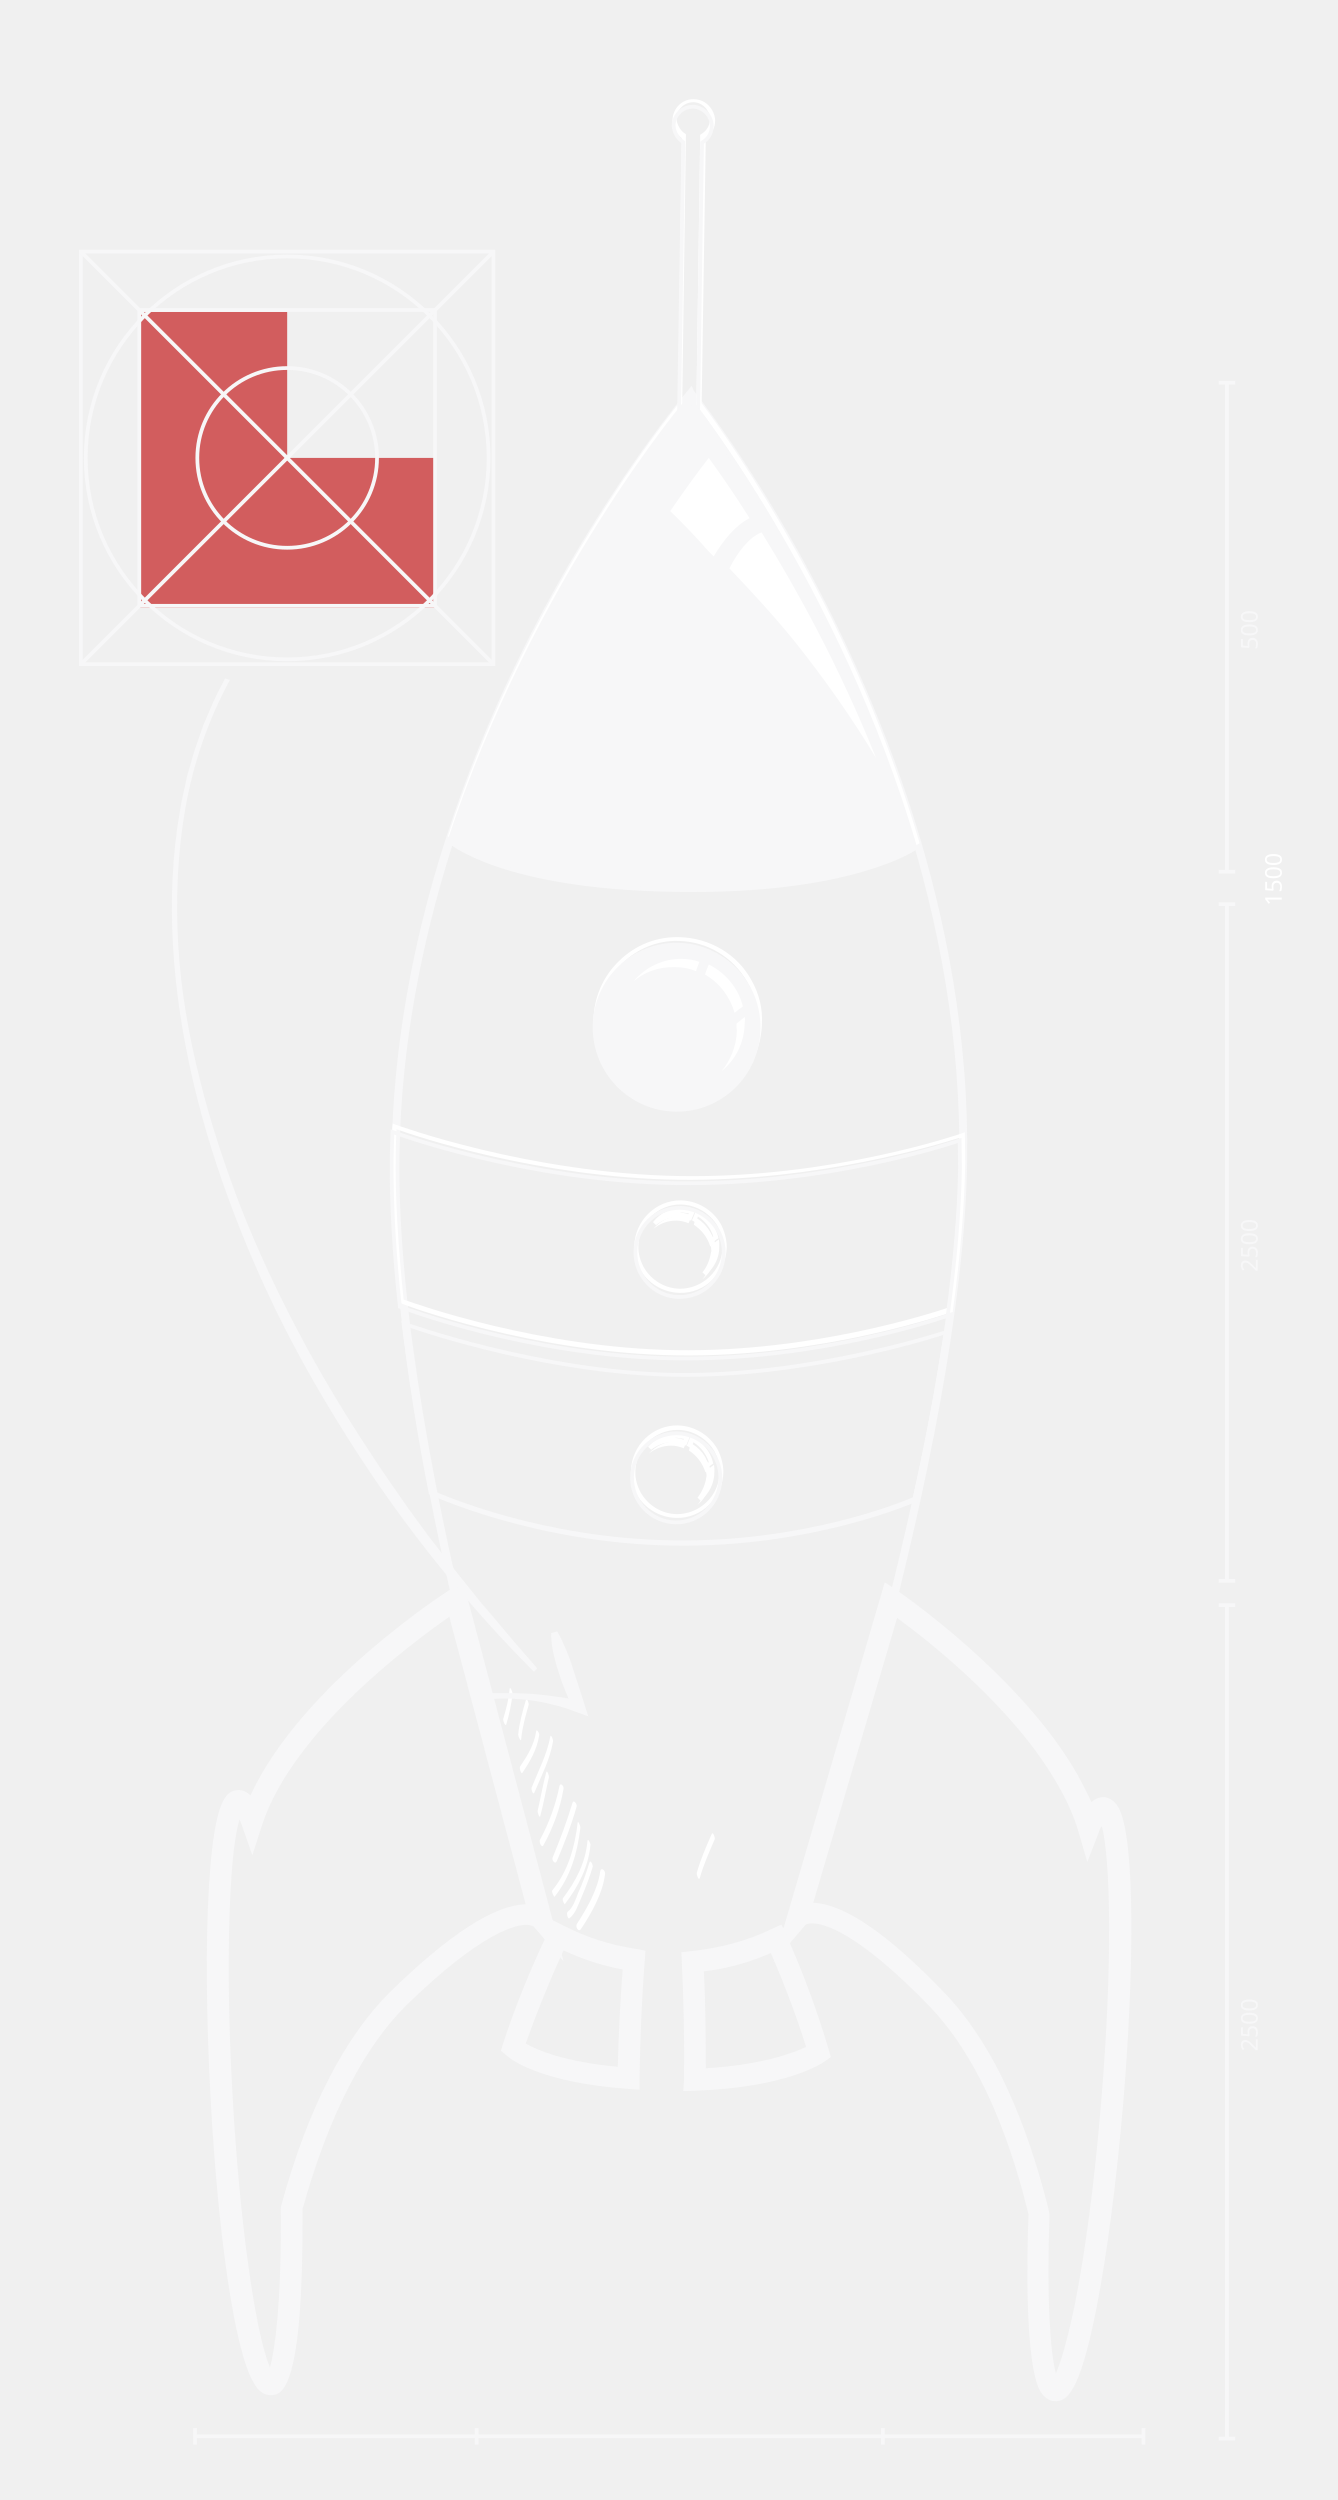
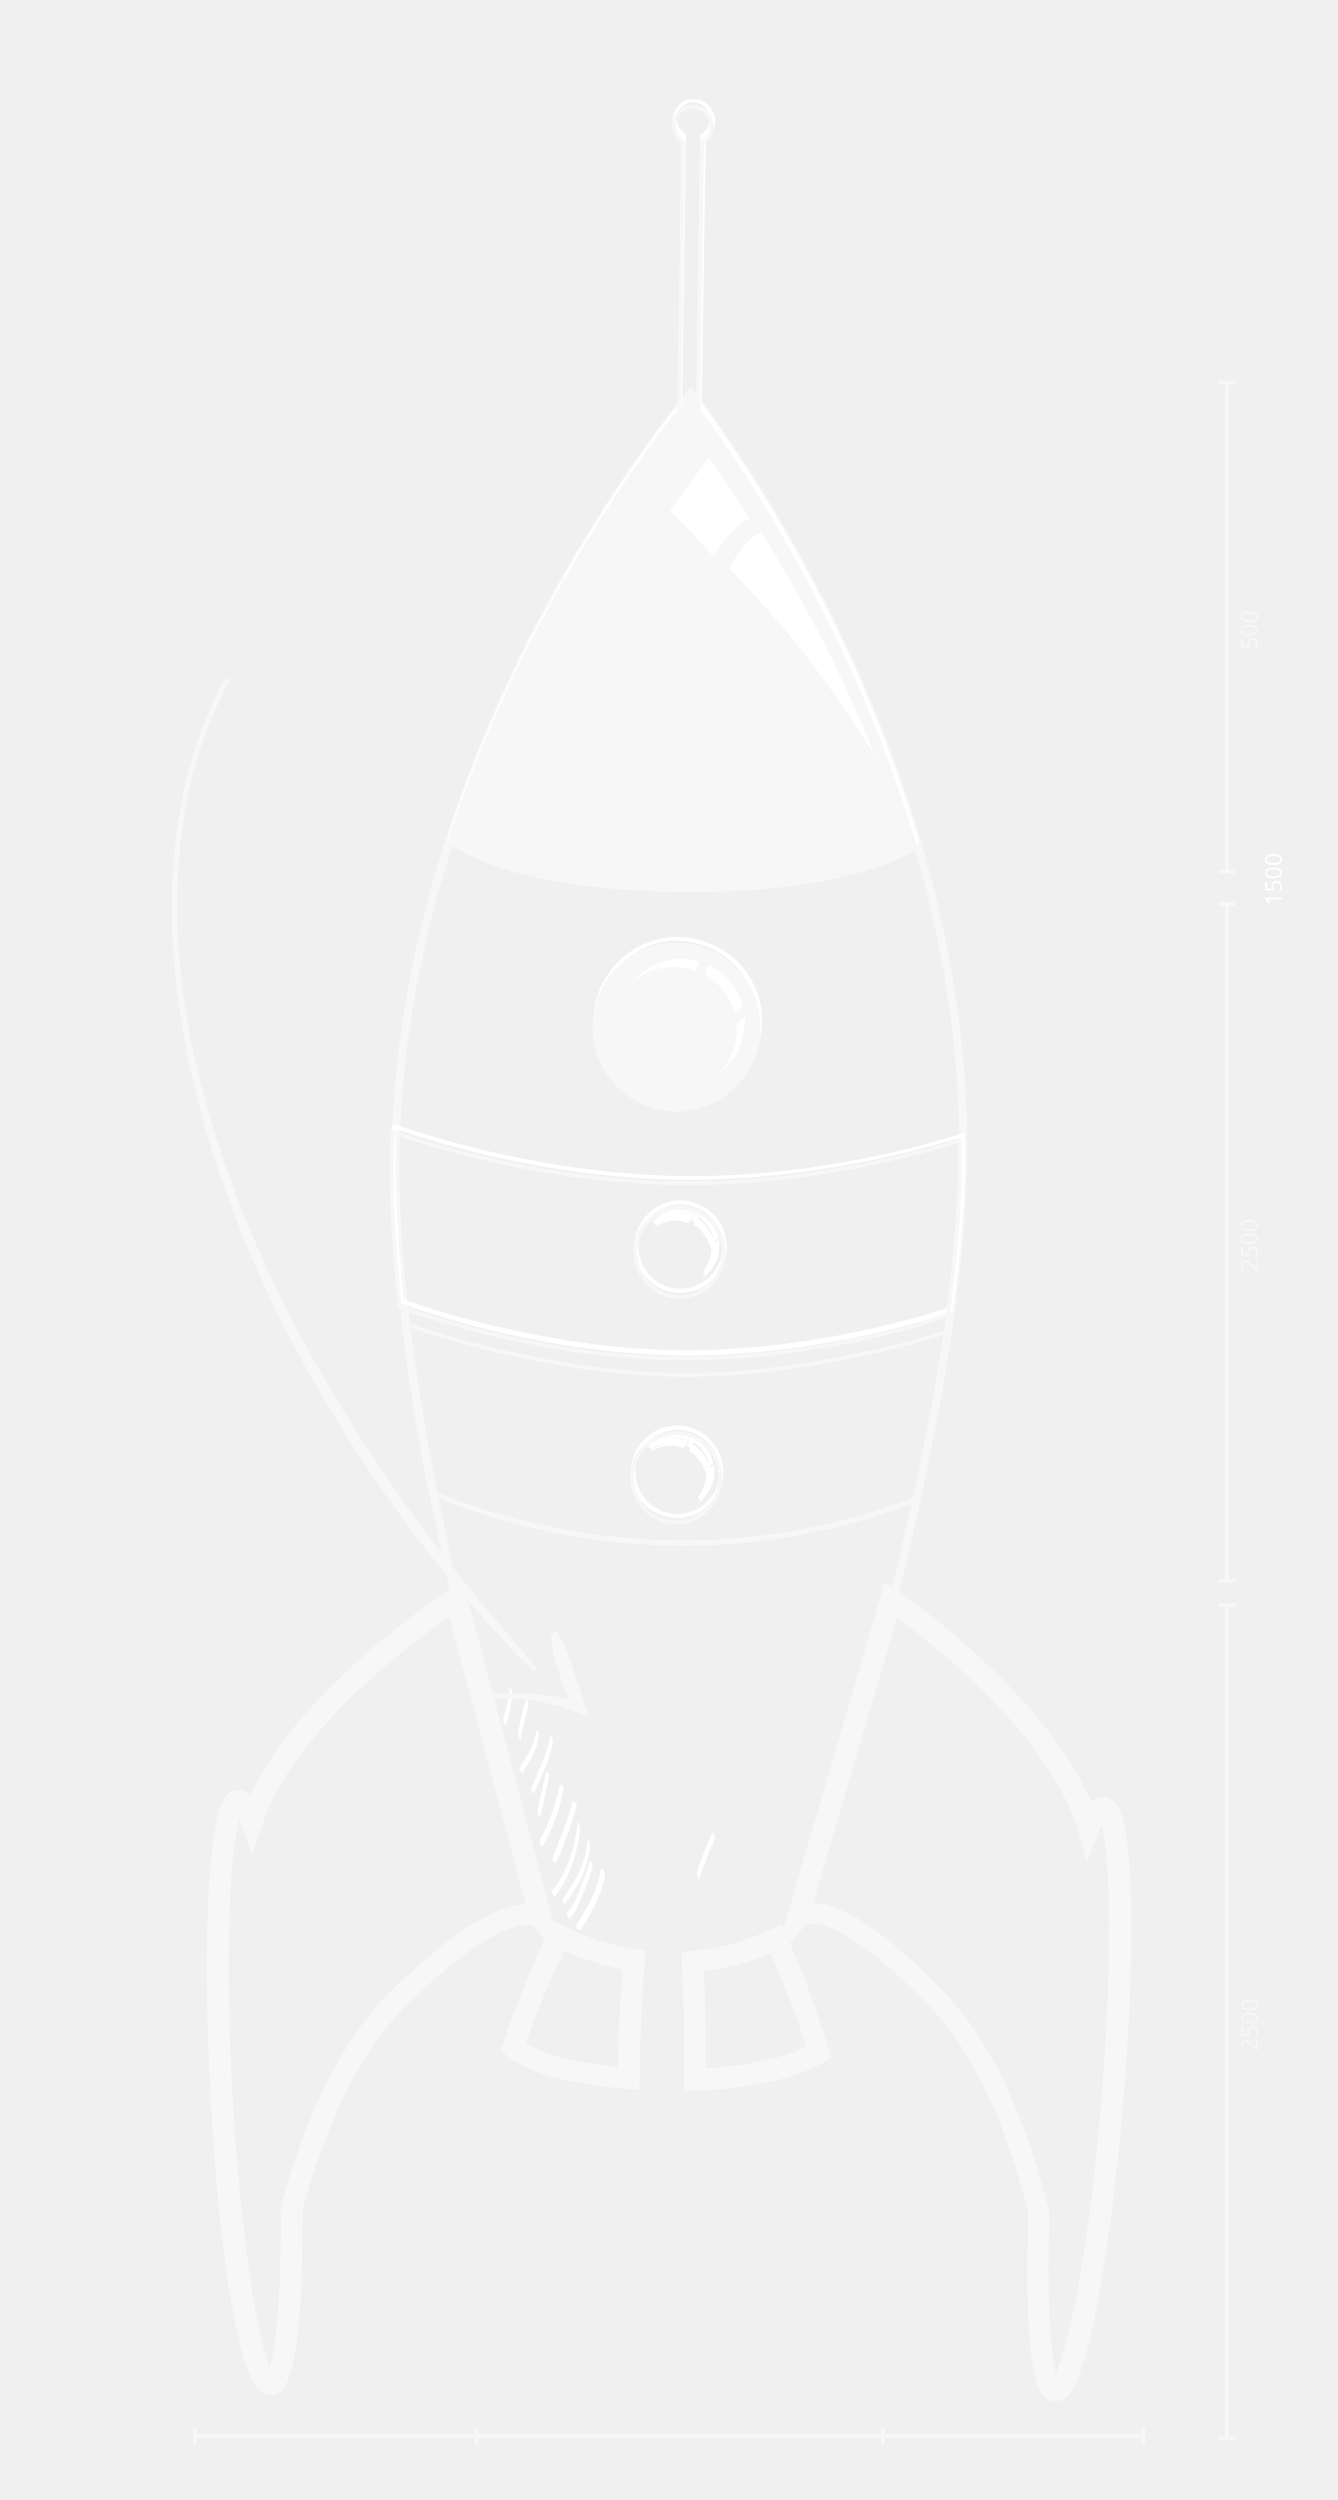
<svg xmlns="http://www.w3.org/2000/svg" version="1.1" id="Livello_1" x="0px" y="0px" viewBox="0 0 357.2 667.7" style="enable-background:new 0 0 357.2 667.7;" xml:space="preserve">
  <style type="text/css">
	.st0{fill:#F7F7F8;stroke:#F7F7F8;stroke-miterlimit:10;}
	.st1{fill:#F7F7F8;}
	.st2{fill:#FFFFFF;}
	.st3{fill:none;stroke:#F7F7F8;stroke-miterlimit:10;}
- 	.st4{fill:#D25D5E;}
- 	.st5{font-family:'Montserrat-Bold';}
- 	.st6{font-size:6.184px;}
+ 	.st4{font-family:'Montserrat-Bold';}
+ 	.st5{font-size:6.184px;}
</style>
  <g>
-     <path class="st0" d="M184.8,104.5c0.1,0.2,12.9,16.1,27.5,42.2c21.3,38.1,46.5,97.5,45.5,163.6c-1.1,77.5-42.9,200.7-43.4,201.9   l-0.1,0.2c-0.4,0.6-7.9,10.4-28.5,12.2c-0.2-0.5-0.5-0.8-0.8-1.1c19.8-1.5,27.7-10.8,28.4-11.7c1.3-4,42.2-125,43.3-201.4   c1-66-24.1-125.1-45.3-163.1c-13-23.3-24.5-38.4-26.9-41.5c-3,3.7-20.7,25.6-38.3,58.6c-17.7,33.4-39.1,85.6-40,143.6   c-0.7,42.2,10.4,96.7,20.9,138.6v0.1c0.8,1.1-0.8,3.3,1.5,4.8c0,0-0.6-1-0.7-1.5v0.1c8.6,34,16.6,58.9,17.1,60.4   c0.4,0.8,6.2,9.3,23.3,12.1c-0.2,0.3-0.2,0.8-0.2,1.2c-18.4-2.9-23.9-12.2-24.2-12.7v-0.1V511c-0.2-0.6-8.4-26.3-17.4-61.7v-0.1   c-0.7-0.3,0.3-0.8-0.3-1.1V448c-10.5-42.1-21.8-97.5-21.1-140c0.8-58.5,22.3-110.7,40.1-144.2c19.3-36.1,38.7-58.9,38.9-59.2   l0.5-0.6L184.8,104.5z" />
-     <path class="st1" d="M114.5,398.7c-3.2-16.1-5.5-31.3-7.2-45.1l-0.1-0.9l0.9,0.4c0.4,0.1,36,13,72.4,13.6   c36.2,0.5,71.7-11.3,72.1-11.4l0.9-0.3l-0.1,0.9c-2.1,13.7-4.8,28.7-8.3,44.9L245,401l-0.3,0.1c-0.3,0.1-27.7,12.3-64.9,11.7   c-37.2-0.6-64.6-13.5-65-13.6l-0.3-0.2L114.5,398.7z M252,356.5c-5.7,1.9-38.4,11.7-71.5,11.2c-33.1-0.5-66-11.3-71.9-13.4   c1.6,13.5,4,28.1,7,43.8c2.9,1.3,29.3,12.8,64.1,13.3c34.8,0.6,61.2-10.2,64.1-11.5C247.3,384.5,250,369.9,252,356.5z" />
-     <path class="st2" d="M106.6,347.7c-1.6-14.6-2.3-27.9-2.1-39.6c0-2.1,0.1-4.4,0.3-7.2l0.1-0.8l0.8,0.3c0.4,0.1,35.3,13,75.8,13.7   c40.5,0.7,75.1-11.3,75.4-11.4l0.8-0.3v0.8c0.1,2.8,0,5.1,0.1,7.3c-0.2,11.6-1.3,24.8-3.3,39.5v0.4l-0.4,0.1   c-0.4,0.1-34.5,12.1-73.2,11.5c-38.8-0.6-73.2-13.6-73.5-13.8l-0.3-0.2L106.6,347.7z M256.2,310.3c0-1.9,0.1-4,0-6.4   c-5.4,1.7-37.8,11.7-75,11.2c-37.4-0.6-70-11.6-75.3-13.5c-0.1,2.5-0.2,4.5-0.2,6.4c-0.2,11.4,0.6,24.6,2.1,39.1   c3.7,1.3,36.3,12.9,72.8,13.5s68.9-10.1,72.5-11.3C254.9,335,255.9,321.8,256.2,310.3z" />
-     <path class="st2" d="M119.7,223.1C139,164,171.4,120.2,181.1,108l1-71.1c-0.8-0.6-1.3-1.2-1.7-2l0,0c-0.5-0.9-0.8-1.9-0.8-2.8   c0.1-3.2,2.6-5.7,5.7-5.6c2.1,0,3.8,1.1,4.9,2.9c0.5,0.9,0.8,1.9,0.8,2.8c0,1.9-0.9,3.7-2.5,4.7l-1.1,70.8   c4.8,6.4,14.3,19.9,24.9,38.9c14.4,25.6,25.4,51.9,33.2,78.2l0.1,0.4l-0.3,0.2c-0.7,0.5-17.7,12.1-64.2,11.4s-60.5-12.7-61.2-13.2   l-0.3-0.3L119.7,223.1z M211.1,147.2c-10.7-19.2-20.3-32.6-25-38.9l-0.1-0.2l1-71.7v-0.4l0.3-0.2c1.4-0.8,2.3-2.3,2.3-3.9   c0-0.8-0.1-1.6-0.6-2.3c-0.8-1.4-2.3-2.3-3.8-2.3c-2.4,0-4.5,1.9-4.5,4.4c0,0.8,0.3,1.6,0.7,2.3l0,0c0.4,0.7,0.9,1.3,1.6,1.7   l0.2,0.2l-1,72.2l-0.1,0.2c-9.5,12-41.9,55.4-61.2,114.5c2.3,1.8,17.7,12.2,60.2,12.7c42.5,0.7,60.5-9.3,63.2-11   C236.5,198.7,225.4,172.7,211.1,147.2z" />
+     <path class="st0" d="M184.8,104.5c0.1,0.2,12.9,16.1,27.5,42.2c21.3,38.1,46.5,97.5,45.5,163.6c-1.1,77.5-42.9,200.7-43.4,201.9   l-0.1,0.2c-0.4,0.6-7.9,10.4-28.5,12.2c-0.2-0.5-0.5-0.8-0.8-1.1c19.8-1.5,27.7-10.8,28.4-11.7c1.3-4,42.2-125,43.3-201.4   c1-66-24.1-125.1-45.3-163.1c-13-23.3-24.5-38.4-26.9-41.5c-3,3.7-20.7,25.6-38.3,58.6c-17.7,33.4-39.1,85.6-40,143.6   c-0.7,42.2,10.4,96.7,20.9,138.6v0.1c0.8,1.1-0.8,3.3,1.5,4.8c0,0-0.6-1-0.7-1.5v0.1c8.6,34,16.6,58.9,17.1,60.4   c0.4,0.8,6.2,9.3,23.3,12.1c-0.2,0.3-0.2,0.8-0.2,1.2c-18.4-2.9-23.9-12.2-24.2-12.7V511v0c-0.2-0.6-8.4-26.3-17.4-61.7v-0.1   c-0.7-0.3,0.3-0.8-0.3-1.1V448c-10.5-42.1-21.8-97.5-21.1-140c0.8-58.5,22.3-110.7,40.1-144.2c19.3-36.1,38.7-58.9,38.9-59.2   l0.5-0.6L184.8,104.5z" />
+     <path class="st1" d="M114.5,398.7c-3.2-16.1-5.5-31.3-7.2-45.1l-0.1-0.9l0.9,0.4c0.4,0.1,36,13,72.4,13.6   c36.2,0.5,71.7-11.3,72.1-11.4l0.9-0.3l-0.1,0.9c-2.1,13.7-4.8,28.7-8.3,44.9L245,401l-0.3,0.1c-0.3,0.1-27.7,12.3-64.9,11.7   c-37.2-0.6-64.6-13.5-65-13.6l-0.3-0.2L114.5,398.7z M252,356.5c-5.7,1.9-38.4,11.7-71.5,11.2s-66-11.3-71.9-13.4   c1.6,13.5,4,28.1,7,43.8c2.9,1.3,29.3,12.8,64.1,13.3c34.8,0.6,61.2-10.2,64.1-11.5C247.3,384.5,250,369.9,252,356.5z" />
+     <path class="st2" d="M106.6,347.7c-1.6-14.6-2.3-27.9-2.1-39.6c0-2.1,0.1-4.4,0.3-7.2l0.1-0.8l0.8,0.3c0.4,0.1,35.3,13,75.8,13.7   s75.1-11.3,75.4-11.4l0.8-0.3v0.8c0.1,2.8,0,5.1,0.1,7.3c-0.2,11.6-1.3,24.8-3.3,39.5v0.4l-0.4,0.1c-0.4,0.1-34.5,12.1-73.2,11.5   c-38.8-0.6-73.2-13.6-73.5-13.8l-0.3-0.2L106.6,347.7z M256.2,310.3c0-1.9,0.1-4,0-6.4c-5.4,1.7-37.8,11.7-75,11.2   c-37.4-0.6-70-11.6-75.3-13.5c-0.1,2.5-0.2,4.5-0.2,6.4c-0.2,11.4,0.6,24.6,2.1,39.1c3.7,1.3,36.3,12.9,72.8,13.5   s68.9-10.1,72.5-11.3C254.9,335,255.9,321.8,256.2,310.3z" />
+     <path class="st2" d="M119.7,223.1C139,164,171.4,120.2,181.1,108l1-71.1c-0.8-0.6-1.3-1.2-1.7-2l0,0c-0.5-0.9-0.8-1.9-0.8-2.8   c0.1-3.2,2.6-5.7,5.7-5.6c2.1,0,3.8,1.1,4.9,2.9c0.5,0.9,0.8,1.9,0.8,2.8c0,1.9-0.9,3.7-2.5,4.7l-1.1,70.8   c4.8,6.4,14.3,19.9,24.9,38.9c14.4,25.6,25.4,51.9,33.2,78.2l0.1,0.4l-0.3,0.2c-0.7,0.5-17.7,12.1-64.2,11.4s-60.5-12.7-61.2-13.2   l-0.3-0.3L119.7,223.1z M211.1,147.2c-10.7-19.2-20.3-32.6-25-38.9l-0.1-0.2l1-71.7V36l0.3-0.2c1.4-0.8,2.3-2.3,2.3-3.9   c0-0.8-0.1-1.6-0.6-2.3c-0.8-1.4-2.3-2.3-3.8-2.3c-2.4,0-4.5,1.9-4.5,4.4c0,0.8,0.3,1.6,0.7,2.3l0,0c0.4,0.7,0.9,1.3,1.6,1.7   l0.2,0.2l-1,72.2l-0.1,0.2c-9.5,12-41.9,55.4-61.2,114.5c2.3,1.8,17.7,12.2,60.2,12.7c42.5,0.7,60.5-9.3,63.2-11   C236.5,198.7,225.4,172.7,211.1,147.2z" />
    <g>
      <path class="st2" d="M276.7,591.3c-6.2-25.3-15.4-44.7-26.8-56.5c-19.5-20.3-29.4-23.2-33.4-23.2c-2.3,0.1-3.1,0.8-3.2,0.9    l-1.8,2.1l26.1-88.3l0.7,0.5c0.4,0.3,32.9,22.3,47.6,48.6c2.2,3.8,3.8,7.6,5,11c1.3-2.9,2.4-4.2,3.7-4.2c0.7,0.1,1.3,0.6,1.8,1.5    c3.8,6.7,4.2,39.5,1,77.6c-1.7,20.8-4.3,40.2-7.2,54.8c-4.6,23.1-7.7,22.8-8.7,22.8c-0.7-0.1-1.3-0.6-1.8-1.5    C277,632.8,275.9,615.5,276.7,591.3z M294.5,483.5c-0.4,0-1.4,0.3-3.2,4.9l-0.6,1.6l-0.5-1.7c-1.1-4-3-8.2-5.4-12.5    c-13.4-24-41.8-44.5-46.6-47.8L214,510.7c0.7-0.3,1.4-0.5,2.4-0.5c5.2-0.1,15.5,3.8,34.5,23.5c11.5,12,20.8,31.5,27.1,57.1v0.2    c-0.8,23.8,0.3,41.3,2.7,45.7c0.3,0.6,0.6,0.8,0.9,0.8s3.3-0.3,7.5-21.8c2.9-14.5,5.4-34,7.2-54.7c3.1-37.4,2.8-70.5-0.8-77    C295.1,483.8,294.7,483.5,294.5,483.5z" />
      <path class="st1" d="M236.3,422.6l3.3,2.2c0.4,0.3,33.2,22.6,48.3,49.4c1.3,2.4,2.5,4.7,3.6,7.1c0.9-0.8,2-1.4,3.5-1.3    c1,0.1,2.5,0.7,3.7,2.7c4.8,8.5,4,46.8,1.3,78.9c-1.8,20.9-4.3,40.4-7.2,55.1c-4.6,23.2-8.1,24.8-11.3,24.6    c-1-0.1-2.5-0.7-3.7-2.7c-4-7.2-3.6-35.1-3.1-47.2c-3.8-15.5-8.7-28.7-14.7-39.4c-3.5-6.2-7.3-11.5-11.5-15.9    c-19.7-20.4-28.7-22.5-31.8-22.4c-0.9,0-1.4,0.3-1.5,0.3l-8.6,10.1L236.3,422.6z M293.5,489.3l-3.1,8l-2.4-8.2    c-1.1-3.8-2.9-7.9-5.2-11.9c-11.6-20.8-34.5-38.7-43.2-45.1l-22.4,76.1c8.3,0.3,20.1,8.4,35.3,24.3c4.4,4.6,8.5,10.3,12.3,17    c6.2,11.1,11.4,25,15.4,41.2l0.1,0.8c-0.8,22.6,0.2,36.7,1.7,42.4c1.1-2.5,2.8-7.6,5-18.1c2.9-14.4,5.4-33.7,7.1-54.4    c3.1-36.8,2.5-64.8,0.2-73.6C293.9,488,293.7,488.6,293.5,489.3z" />
    </g>
    <g>
      <path class="st2" d="M58.5,559.4c-1.1-20.9-1.3-40.4-0.5-55.3c1.4-23.5,4.5-23.7,5.5-23.7c1.2-0.1,2.4,1.3,3.6,4.2    c11.3-30.8,53.8-57.9,54.2-58.1l0.7-0.4l22.8,86.4l0.7,2.5l-1.6-1.9c0-0.1-0.8-0.9-3.1-1c-4.1-0.2-14,2.5-34.2,22.2    c-11.8,11.6-21.4,30.3-28.4,55.6c0,11.2-0.3,47.3-6.1,47.7c-0.9,0.1-1.8-0.8-2.6-2.2l0,0C65.1,627.1,60.5,596.1,58.5,559.4z     M121.5,428.1c-5.5,3.7-44.1,29.7-53.6,58.6l-0.6,1.6l-0.6-1.6c-0.5-1.4-1-2.5-1.5-3.4c-0.8-1.5-1.3-1.6-1.6-1.6    c-0.4,0-3.2,0.8-4.5,22.6c-0.8,14.8-0.7,34.4,0.4,55.1c2,35.9,6.5,67.5,10.9,75.4c0.8,1.5,1.3,1.6,1.6,1.6    c2.1-0.1,5.2-12.6,5-46.5v-0.1c7-25.7,16.7-44.6,28.7-56.3c19.6-19.1,29.9-22.8,35.1-22.5c1,0.1,1.8,0.3,2.3,0.5L121.5,428.1z" />
      <path class="st1" d="M56.2,559.6c-1.1-20.9-1.3-40.7-0.4-55.6c1.4-23.5,4.6-25.7,7.7-25.9c1.2-0.1,2.3,0.4,3.4,1.4    c13.7-29.7,52.9-54.7,53.4-55l3.4-2.1l23.6,89.3l3.2,12.1l-8-9.3c-0.1,0-0.6-0.3-1.5-0.4c-3-0.2-12.2,1.7-32.5,21.5    C97,547,87.7,565.3,80.8,590c0.3,49.2-5.7,49.5-8.3,49.7c-1.9,0.1-3.5-1-4.8-3.4l0,0C62.7,627.9,58.2,597.1,56.2,559.6z     M120,431.8c-10,7-41.7,30.4-50,55.6l-2.6,8.1l-2.8-8c-0.2-0.6-0.4-1-0.6-1.6c-0.8,2.5-1.8,7.8-2.4,18.6    c-0.8,14.6-0.7,34.2,0.5,54.9c1.8,33.1,6,63.5,10,72.9c1.3-4.6,3.1-16.7,2.9-42.4l0.1-0.8c7.1-26.1,17.1-45.3,29.3-57.3    c15.7-15.3,27.7-23,36-23.2L120,431.8z" />
    </g>
    <path class="st2" d="M158.5,272.5c0.1-6,2.5-11.7,6.9-15.9c4.3-4.2,10-6.5,16.1-6.3c8,0.2,15.4,4.5,19.2,11.5c2,3.5,3,7.5,2.8,11.4   c-0.1,6-2.5,11.7-6.9,15.9c-4.3,4.2-10,6.5-16.1,6.3c-8-0.2-15.4-4.5-19.2-11.5C159.4,280.4,158.4,276.4,158.5,272.5z M181.3,251.3   c-5.7-0.2-11.1,2.1-15.1,6c-4.1,4-6.4,9.3-6.5,15c0,3.8,0.8,7.6,2.7,10.9c3.8,6.7,10.7,10.9,18.3,11c5.7,0.2,11.1-2.1,15.1-6   c4.1-4,6.4-9.3,6.5-15c0-3.8-0.8-7.6-2.7-10.9C195.8,255.6,188.9,251.5,181.3,251.3z" />
    <g>
      <path class="st2" d="M196.4,273.9c0-0.6,0-1.2-0.1-1.9l-0.1-0.3l0.2-0.2c0.8-0.7,1.4-1.2,2.3-1.8l0.8-0.6l0.1,1    c0.1,0.5,0.1,1,0.1,1.7c-0.1,5.3-2.4,10.1-6.4,13.4l-0.8-0.8C195,281.4,196.3,277.7,196.4,273.9z M197.5,272.2    c0,0.7,0.1,1.1,0.1,1.7c0,1.7-0.3,3.5-0.8,5.2c1.1-2.3,1.8-4.7,1.8-7.4c0-0.1,0-0.4,0-0.4C198.2,271.5,197.8,271.9,197.5,272.2z" />
-       <path class="st2" d="M187.9,258.8c0.4-0.9,0.8-1.8,1.1-2.6l0.2-0.6l0.6,0.2c3.3,1.6,5.9,4.1,7.7,7.3c0.8,1.4,1.3,2.8,1.7,4.3    l0.1,0.4l-0.3,0.2c-0.7,0.5-1.5,1-2.2,1.7l-0.7,0.5l-0.3-0.8c-1.1-4.2-3.9-7.7-7.7-9.8l-0.5-0.3L187.9,258.8z M196.7,268.1    c0.5-0.4,0.8-0.6,1.2-0.9c-0.4-1.3-0.8-2.5-1.5-3.6c-1.6-2.8-3.8-5-6.7-6.5c-0.2,0.6-0.4,1-0.6,1.6c2.6,1.6,4.7,3.8,6.2,6.4    C195.8,266,196.3,267.1,196.7,268.1z" />
+       <path class="st2" d="M187.9,258.8c0.4-0.9,0.8-1.8,1.1-2.6l0.2-0.6l0.6,0.2c3.3,1.6,5.9,4.1,7.7,7.3c0.8,1.4,1.3,2.8,1.7,4.3    l0.1,0.4L199,268c-0.7,0.5-1.5,1-2.2,1.7l-0.7,0.5l-0.3-0.8c-1.1-4.2-3.9-7.7-7.7-9.8l-0.5-0.3L187.9,258.8z M196.7,268.1    c0.5-0.4,0.8-0.6,1.2-0.9c-0.4-1.3-0.8-2.5-1.5-3.6c-1.6-2.8-3.8-5-6.7-6.5c-0.2,0.6-0.4,1-0.6,1.6c2.6,1.6,4.7,3.8,6.2,6.4    C195.8,266,196.3,267.1,196.7,268.1z" />
      <path class="st2" d="M182.5,253.9c1.6,0,3.2,0.3,4.8,0.8l0.7,0.2l-0.2,0.6c-0.3,0.8-0.7,1.7-0.9,2.5l-0.2,0.6l-0.6-0.2    c-1.8-0.8-3.7-1-5.6-1.1c-3.8,0-7.5,1.2-10.4,3.7l-0.8-0.8C172.5,256.1,177.3,253.9,182.5,253.9z M186.5,255.6    c-1.3-0.4-2.5-0.5-3.8-0.6c-2.6,0-5.1,0.5-7.3,1.6c1.7-0.5,3.5-0.8,5.2-0.8c1.9,0,3.7,0.4,5.5,1    C186.1,256.6,186.3,256.1,186.5,255.6z" />
    </g>
-     <path class="st2" d="M169.4,332.9c0.1-6.9,5.8-12.4,12.5-12.3c4.4,0.1,8.4,2.5,10.6,6.3c1,1.9,1.6,4.1,1.6,6.2   c-0.1,3.3-1.4,6.4-3.8,8.7c-2.3,2.3-5.5,3.6-8.8,3.5c-4.4-0.1-8.4-2.5-10.6-6.3C169.9,337.1,169.4,335,169.4,332.9z M181.9,321.7   c-6.2-0.1-11.3,4.9-11.4,11c-0.1,2,0.5,4,1.4,5.7c2,3.5,5.6,5.7,9.6,5.8c3,0,5.8-1.1,8-3.2c2.2-2.1,3.4-4.9,3.5-7.9   c0.1-2-0.5-4-1.4-5.7C189.6,324,185.9,321.8,181.9,321.7z" />
-     <path class="st2" d="M168.5,393c0.1-6.9,5.8-12.4,12.5-12.3c4.4,0.1,8.4,2.5,10.6,6.3c1,1.9,1.6,4.1,1.6,6.2   c-0.1,3.3-1.4,6.4-3.8,8.7c-2.3,2.3-5.5,3.6-8.8,3.5c-4.4-0.1-8.4-2.5-10.6-6.3C169.1,397.4,168.5,395.2,168.5,393z M181.1,381.9   c-6.2-0.1-11.3,4.9-11.4,11c-0.1,2,0.5,4,1.4,5.7c2,3.5,5.6,5.7,9.6,5.8c3,0,5.8-1.1,8-3.2c2.2-2.1,3.4-4.9,3.5-7.9   c0.1-2-0.5-4-1.4-5.7C188.8,384.2,185,381.9,181.1,381.9z" />
+     <path class="st2" d="M169.4,332.9c0.1-6.9,5.8-12.4,12.5-12.3c4.4,0.1,8.4,2.5,10.6,6.3c1,1.9,1.6,4.1,1.6,6.2   c-0.1,3.3-1.4,6.4-3.8,8.7c-2.3,2.3-5.5,3.6-8.8,3.5c-4.4-0.1-8.4-2.5-10.6-6.3C169.9,337.1,169.4,335,169.4,332.9z M181.9,321.7   c-6.2-0.1-11.3,4.9-11.4,11c-0.1,2,0.5,4,1.4,5.7c2,3.5,5.6,5.7,9.6,5.8c3,0,5.8-1.1,8-3.2s3.4-4.9,3.5-7.9c0.1-2-0.5-4-1.4-5.7   C189.6,324,185.9,321.8,181.9,321.7z" />
+     <path class="st2" d="M168.5,393c0.1-6.9,5.8-12.4,12.5-12.3c4.4,0.1,8.4,2.5,10.6,6.3c1,1.9,1.6,4.1,1.6,6.2   c-0.1,3.3-1.4,6.4-3.8,8.7c-2.3,2.3-5.5,3.6-8.8,3.5c-4.4-0.1-8.4-2.5-10.6-6.3C169.1,397.4,168.5,395.2,168.5,393z M181.1,381.9   c-6.2-0.1-11.3,4.9-11.4,11c-0.1,2,0.5,4,1.4,5.7c2,3.5,5.6,5.7,9.6,5.8c3,0,5.8-1.1,8-3.2s3.4-4.9,3.5-7.9c0.1-2-0.5-4-1.4-5.7   C188.8,384.2,185,381.9,181.1,381.9z" />
    <g>
      <path class="st2" d="M187.6,339.8l0.8,0.8c2.3-1.9,3.8-4.7,3.7-7.7c0-0.4,0-0.7,0-0.9l-0.1-1l-0.8,0.6c-0.5,0.4-0.8,0.7-1.2,1    l-0.2,0.2l0.1,0.3c0,0.4,0.1,0.8,0.1,1C189.6,336.2,189,338.2,187.6,339.8z" />
      <path class="st2" d="M185,325.5c0.2-0.5,0.4-1,0.6-1.5l0.2-0.6l0.6,0.2c2.6,1.3,4.7,3.8,5.4,6.7l0.1,0.4l-0.3,0.2    c-0.4,0.2-0.8,0.6-1.2,0.9l-0.7,0.5l-0.3-0.8c-0.7-2.3-2.2-4.2-4.1-5.3l-0.5-0.3L185,325.5z M190.2,330.4c0.1,0,0.2-0.1,0.3-0.2    c-0.7-2.2-2.2-4.1-4.1-5.3c0,0.1-0.1,0.3-0.2,0.5c1.4,0.9,2.6,2.1,3.4,3.6C189.8,329.5,190,330,190.2,330.4z" />
      <path class="st2" d="M182.2,322.7c0.9,0,1.8,0.2,2.7,0.5l0.7,0.2l-0.2,0.6c-0.2,0.5-0.4,0.9-0.6,1.4l-0.2,0.6l-0.6-0.2    c-1-0.4-2.1-0.6-3.1-0.7c-2.1,0-4.1,0.8-5.7,2.1l-0.8-0.8C176.4,323.9,179.1,322.6,182.2,322.7z M184,324.1    c-0.6-0.1-1.2-0.2-1.9-0.3c-0.2,0-0.4,0-0.7,0c0.8,0.1,1.6,0.2,2.4,0.5C183.9,324.3,184,324.1,184,324.1z" />
    </g>
    <g>
      <path class="st2" d="M186.3,400l0.8,0.8c2.3-1.9,3.7-4.6,3.7-7.7c0-0.4,0-0.7,0-0.9l-0.1-1l-0.8,0.6c-0.5,0.4-0.8,0.7-1.2,1    l-0.2,0.2l0.1,0.3c0.1,0.3,0.1,0.8,0.1,1C188.4,396.4,187.6,398.3,186.3,400z" />
      <path class="st2" d="M183.6,385.7c0.2-0.5,0.4-1,0.6-1.5l0.2-0.6l0.6,0.2c2.6,1.3,4.7,3.8,5.4,6.7l0.1,0.4l-0.3,0.2    c-0.4,0.2-0.8,0.6-1.2,0.9l-0.7,0.5l-0.3-0.8c-0.7-2.3-2.2-4.2-4.1-5.3l-0.5-0.3L183.6,385.7z M189,390.7c0.1,0,0.2-0.1,0.3-0.2    c-0.7-2.2-2.2-4.1-4.1-5.3c0,0.1-0.1,0.3-0.2,0.5c1.4,0.9,2.6,2.1,3.4,3.6C188.5,389.7,188.7,390.1,189,390.7z" />
      <path class="st2" d="M180.9,382.8c0.9,0,1.8,0.2,2.7,0.5l0.7,0.2l-0.2,0.6c-0.2,0.5-0.4,0.9-0.6,1.4l-0.2,0.6l-0.7-0.2    c-1-0.4-2.1-0.6-3.1-0.7c-2.1,0-4.1,0.8-5.6,2l-0.8-0.8C175.1,384.1,177.9,382.8,180.9,382.8z M182.7,384.3    c-0.6-0.1-1.2-0.2-1.9-0.3c-0.2,0-0.4,0-0.7,0c0.8,0.1,1.6,0.2,2.4,0.5C182.6,384.5,182.7,384.4,182.7,384.3z" />
    </g>
    <g>
      <g>
        <path class="st2" d="M185,555.5c0.1-11-0.1-21.6-0.6-31.4v-0.6l0.5-0.1c7.7-0.7,15.2-2.7,22.2-6.1l0.5-0.3l0.2,0.6     c4.6,10.1,8.4,20.3,11.4,30.4l0.1,0.4l-0.3,0.2c-0.4,0.2-9.5,6.4-33.5,7.4h-0.7L185,555.5z M207.1,518.5     c-6.9,3.2-14,5.2-21.4,5.9c0.5,9.5,0.6,19.7,0.5,30.3c20.6-0.9,30-5.9,31.8-7C215.1,538.2,211.5,528.3,207.1,518.5z" />
        <path class="st1" d="M182.7,555.5c0.1-11-0.1-21.5-0.6-31.4l-0.1-2.7l2.7-0.3c7.4-0.8,14.6-2.6,21.4-5.9l2.6-1.2l1.2,2.6     c4.6,10.2,8.4,20.6,11.4,30.7l0.6,2.1l-1.7,1.2c-1,0.7-10.4,6.9-34.6,7.8l-3.1,0.1L182.7,555.5z M205.9,521.6     c-5.7,2.5-11.7,4.2-17.9,4.9c0.4,8.1,0.5,16.8,0.5,25.9c15-0.9,23.4-4.1,26.8-5.7C212.7,538.4,209.5,530,205.9,521.6z" />
      </g>
      <g>
        <path class="st2" d="M136.5,546.8c3.3-10,7.3-20,12.1-30l0.2-0.6l0.6,0.2c6.2,3.2,13,5.4,20,6.4l0.6,0.1v0.6     c-0.8,9.8-1.2,20.5-1.5,31.6v0.7l-0.6-0.1c-23.5-1.7-30.9-8.1-31.2-8.4l-0.3-0.3L136.5,546.8z M168.7,524     c-6.8-1-13.1-3.1-19.3-6.2c-4.6,9.6-8.5,19.4-11.7,29c1.6,1.1,9.6,6.3,29.6,7.7C167.6,543.8,168,533.6,168.7,524z" />
        <path class="st1" d="M134.3,546c3.3-10.1,7.4-20.2,12.3-30.4l1.3-2.6l2.6,1.3c6,3.1,12.5,5.2,19.3,6.2l2.6,0.5l-0.2,2.7     c-0.8,9.8-1.2,20.4-1.4,31.4v3l-3-0.2c-23.8-1.7-31.7-8.1-32.6-9l-1.4-1.2L134.3,546z M166.3,526c-5.4-1-10.7-2.7-15.8-5.1     c-3.8,8.3-7.2,16.7-10.1,24.9c3,1.7,10.3,4.9,24.6,6.2C165.2,542.9,165.7,534.1,166.3,526z" />
      </g>
    </g>
    <path class="st3" d="M106.8,349c-1.5-13.8-2.3-27.1-2.2-39.5c0.1-2.5,0.1-4.8,0.2-7.2c0,0,34.9,13.1,75.9,13.7s75.6-11.4,75.6-11.4   c0,2.4,0.1,4.7,0.1,7.3c-0.2,12.2-1.4,25.6-3.3,39.5c0,0-34,12.1-73.1,11.4C141.1,362.2,106.8,349,106.8,349z" />
    <path class="st3" d="M179.9,33.5c0.1-2.7,2.3-5,5.2-5c2.7,0.1,5,2.4,5,5.2c0,1.9-1,3.5-2.6,4.4l-1.2,82.1h-5.1l1.3-82.2   C180.9,36.9,180,35.3,179.9,33.5z" />
    <path class="st0" d="M120,224.7c22.9-70.1,64-118.3,64-118.3s39.8,49.4,60.5,120.1c0,0-17.1,12-63.8,11.2   C133.9,237.1,120,224.7,120,224.7z" />
    <path class="st2" d="M203.4,142.2c9.3,15,20.7,35.6,30.6,60.3c-6.6-11-13.9-21.3-21.7-31.1c-5.5-6.8-11.5-13.3-17.5-19.6   C197,147.5,200.1,143.4,203.4,142.2z" />
    <path class="st2" d="M189.3,122.3c2.6,3.6,6.5,9.1,10.9,16.1c-3.8,1.9-7,5.9-9.6,10.2c-1-1-2.1-2.1-3-3.2c-2.7-3-5.6-6-8.6-8.9   C183.2,130.4,186.7,125.6,189.3,122.3z" />
    <path class="st0" d="M158.8,274c-0.2,12.2,9.5,22.2,21.6,22.4s22.1-9.5,22.2-21.7c0.2-12.2-9.5-22.2-21.6-22.4   C169,252.1,159,261.8,158.8,274z" />
    <g>
      <path class="st2" d="M196.7,273.4c0.8-0.7,1.4-1.1,2.2-1.8c0.1,0.5,0.1,1,0,1.6c-0.1,5.3-2.4,9.8-6.2,12.9c2.4-2.9,4-6.7,4.1-10.8    C196.7,274.6,196.7,274.1,196.7,273.4z" />
      <path class="st2" d="M189.3,257.6c4.4,2.2,7.9,6.2,9.1,11.2c-0.8,0.6-1.5,1.1-2.2,1.7c-1.2-4.2-4-8-7.9-10.2    C188.5,259.5,188.9,258.6,189.3,257.6z" />
      <path class="st2" d="M182.2,256.1c1.6,0,3.2,0.3,4.6,0.8c-0.3,0.8-0.7,1.7-0.9,2.5c-1.8-0.8-3.8-1.1-5.8-1.1    c-4.1-0.1-8,1.3-10.9,3.8C172.4,258.3,177.1,256,182.2,256.1z" />
    </g>
    <path class="st3" d="M169.7,334.3c-0.1,6.5,5.1,12,11.6,12.1c6.6,0.1,11.9-5.1,12-11.7c0.1-6.5-5.1-12-11.6-12.1   C175.1,322.5,169.8,327.8,169.7,334.3z" />
    <path class="st3" d="M168.8,394.5c-0.1,6.5,5.1,12,11.6,12.1c6.6,0.1,11.9-5.1,12-11.7c0.1-6.5-5.1-12-11.6-12.1   C174.3,382.8,168.9,387.9,168.8,394.5z" />
    <g>
      <path class="st2" d="M190,334.5c0.4-0.3,0.8-0.7,1.1-0.9c0.1,0.3,0,0.7,0,0.8c-0.1,2.9-1.4,5.6-3.5,7.3c1.4-1.7,2.3-3.8,2.3-6    C190,335.3,189.9,334.9,190,334.5z" />
      <path class="st2" d="M185.8,325.7c2.5,1.2,4.4,3.5,5.2,6.3c-0.5,0.3-0.8,0.6-1.3,0.9c-0.8-2.5-2.3-4.4-4.4-5.8    C185.4,326.7,185.5,326.2,185.8,325.7z" />
      <path class="st2" d="M181.9,324.8c0.8,0,1.8,0.2,2.6,0.5c-0.2,0.5-0.4,0.9-0.6,1.4c-1-0.4-2.1-0.7-3.3-0.7c-2.3,0-4.4,0.8-6.1,2.2    C176.3,326,179,324.7,181.9,324.8z" />
    </g>
    <g>
      <path class="st2" d="M188.7,394.7c0.4-0.3,0.8-0.7,1.1-0.9c0.1,0.3,0,0.7,0,0.8c-0.1,2.9-1.4,5.6-3.5,7.3c1.4-1.7,2.3-3.8,2.3-6    C188.8,395.4,188.6,395,188.7,394.7z" />
      <path class="st2" d="M184.5,386c2.5,1.2,4.4,3.5,5.2,6.3c-0.4,0.2-0.8,0.6-1.3,0.9c-0.8-2.5-2.3-4.4-4.4-5.8    C184.1,386.9,184.3,386.3,184.5,386z" />
      <path class="st2" d="M180.6,385c0.8,0,1.8,0.2,2.6,0.4c-0.2,0.5-0.4,0.9-0.6,1.4c-1-0.4-2.1-0.7-3.3-0.7c-2.3,0-4.4,0.8-6.1,2.2    C175.1,386.2,177.7,384.9,180.6,385z" />
    </g>
    <path class="st2" d="M186.1,500.2c1-3.6,2.5-7,4-10.4c0.3-0.7,0.9,0.9,0.8,1.4c-1.5,3.5-3,6.8-4,10.4   C186.6,502.4,186,500.7,186.1,500.2L186.1,500.2z" />
    <path class="st2" d="M154.1,513.8c2.6-4,5.6-9.2,6.2-14c0.2-1.2,1.4-0.3,1.3,0.7c-0.6,5.2-3.7,10.6-6.5,14.8   C154.4,516.1,153.6,514.5,154.1,513.8L154.1,513.8z" />
    <path class="st2" d="M151.6,510.6c1.4-1,2.2-3.4,2.8-5c1.2-2.6,2.2-5.4,3-8.1c0.3-1,1,0.6,0.9,1.1c-0.8,2.7-1.8,5.3-2.9,7.9   c-0.8,1.7-1.6,4.6-3.3,5.8C151.7,512.8,151.2,511,151.6,510.6L151.6,510.6z" />
    <path class="st2" d="M150.4,506.9c3.4-4.5,6-9.4,6.5-15.2c0.1-0.9,0.9,0.7,0.8,1.1c-0.6,5.9-3.2,11-6.8,15.7   C150.8,508.9,150,507.3,150.4,506.9L150.4,506.9z" />
    <path class="st2" d="M147.5,504.9c4.3-5.3,6-11.5,6.8-18.2c0.1-0.5,0.8,1.1,0.7,1.5c-0.8,6.7-2.6,13-6.9,18.4   C148,506.7,147.2,505.2,147.5,504.9L147.5,504.9z" />
    <path class="st2" d="M147.6,496.1c2-4.8,3.8-9.6,5.3-14.6c0.3-1,1.3,0.4,1.1,1c-1.4,5-3.3,9.9-5.3,14.6   C148.2,498.1,147.3,496.7,147.6,496.1L147.6,496.1z" />
    <path class="st2" d="M144.2,491.4c2.4-4.4,4.2-9.3,5.2-14.3c0.2-1.2,1.3-0.1,1.1,0.7c-0.9,5.3-2.8,10.4-5.4,15.1   C144.7,493.6,143.9,492,144.2,491.4L144.2,491.4z" />
    <path class="st2" d="M143.6,483.6c0.8-3.4,1.4-7,2.3-10.3c0.2-0.7,0.8,1,0.7,1.4c-0.8,3.4-1.4,7-2.3,10.3   C144.2,485.8,143.5,484.2,143.6,483.6L143.6,483.6z" />
    <path class="st2" d="M142,477.4c1.8-4.5,4.1-8.8,5-13.7c0.2-0.5,0.8,1,0.7,1.4c-0.8,4.8-3.1,9.2-5,13.7   C142.3,479.5,141.8,477.8,142,477.4L142,477.4z" />
    <path class="st2" d="M138.9,471.8c2-2.9,3.8-5.9,4.3-9.4c0.1-0.9,1,0.7,0.8,1.1c-0.6,3.8-2.4,6.9-4.5,10   C139.3,474,138.6,472.3,138.9,471.8L138.9,471.8z" />
    <path class="st2" d="M138.4,463.3c0.3-3.2,1.2-6.3,2.1-9.4c0.2-0.5,0.8,1,0.7,1.4c-0.8,2.9-1.7,5.9-2,9.2   C139.1,465.4,138.4,463.7,138.4,463.3L138.4,463.3z" />
    <path class="st2" d="M134.4,459.1c0.8-2.7,1.5-5.3,1.7-8c0.1-0.9,0.8,0.8,0.8,1.2c-0.3,2.8-0.9,5.7-1.7,8.3   C134.9,461.1,134.3,459.5,134.4,459.1L134.4,459.1z" />
  </g>
  <g>
-     <polygon class="st4" points="76.7,122.3 76.7,83.3 37.2,83.3 37.2,162.3 116.2,162.3 116.2,122.3  " />
    <g>
-       <rect x="21.6" y="67.2" class="st3" width="110.2" height="110.2" />
-       <line class="st3" x1="21.6" y1="67.2" x2="131.8" y2="177.4" />
-       <line class="st3" x1="131.8" y1="67.2" x2="21.6" y2="177.4" />
-       <circle class="st3" cx="76.7" cy="122.3" r="24" />
-       <rect x="37.2" y="82.8" class="st3" width="79" height="79" />
-       <circle class="st3" cx="76.7" cy="122.3" r="53.8" />
+       <path class="st1" d="M61.4,181.6c-5.8,10.7-9.8,22.3-11.9,34.3c-2.1,12-2.6,24.2-1.9,36.4c0.7,12.2,2.8,24.2,5.8,36.1    c2.9,11.8,6.8,23.4,11.2,34.8c4.5,11.3,9.7,22.4,15.4,33.1c5.7,10.8,12,21.2,18.7,31.4c3.3,5.1,6.8,10.1,10.3,15.1l5.4,7.4    l5.6,7.2c1.8,2.4,3.8,4.8,5.7,7.2l2.9,3.6l3,3.5c2,2.3,3.9,4.7,5.9,7s4,4.6,6,6.9l-0.9,0.9c-17.3-17.4-32.8-36.5-46.3-57.1    c-6.7-10.3-13-20.8-18.7-31.7c-5.7-10.9-10.7-22.1-15.1-33.6s-8.1-23.2-10.9-35.2c-2.8-12-4.7-24.1-5.4-36.4s-0.2-24.6,2-36.7    c0.2-1.5,0.6-3,0.9-4.5c0.4-1.5,0.6-3,1-4.5c0.9-2.9,1.6-5.9,2.7-8.8c0.5-1.4,1-2.9,1.5-4.3l1.8-4.2l0.9-2.1l1-2.1l2.1-4.1    L61.4,181.6z" />
+     </g>
+     <g>
+       <path class="st1" d="M131.4,452.2c2,0,4,0,5.9,0c2,0.1,4,0.1,5.9,0.3c2,0.2,3.9,0.4,5.9,0.7c2,0.3,3.9,0.6,5.9,1.1l-1.9,2.1    c-0.8-1.6-1.5-3.2-2.1-4.8c-0.7-1.6-1.3-3.3-1.8-5c-0.6-1.7-1-3.4-1.4-5.1s-0.6-3.5-0.6-5.3l1.6-0.5c0.9,1.5,1.6,3.1,2.3,4.7    s1.3,3.2,1.8,4.9l1.6,4.9l1.6,5l1,3.2l-3-1.1c-1.8-0.7-3.6-1.3-5.5-1.8s-3.7-0.9-5.7-1.2c-1.9-0.3-3.8-0.5-5.8-0.6    c-1.9-0.1-3.9-0.1-5.8,0.1L131.4,452.2z" />
    </g>
  </g>
-   <g>
-     <g>
-       <path class="st1" d="M61.4,181.6c-5.8,10.7-9.8,22.3-11.9,34.3c-2.1,12-2.6,24.2-1.9,36.4c0.7,12.2,2.8,24.2,5.8,36.1    c2.9,11.8,6.8,23.4,11.2,34.8c4.5,11.3,9.7,22.4,15.4,33.1c5.7,10.8,12,21.2,18.7,31.4c3.3,5.1,6.8,10.1,10.3,15.1l5.4,7.4    l5.6,7.2c1.8,2.4,3.8,4.8,5.7,7.2l2.9,3.6l3,3.5c2,2.3,3.9,4.7,5.9,7c2,2.3,4,4.6,6,6.9l-0.9,0.9c-17.3-17.4-32.8-36.5-46.3-57.1    c-6.7-10.3-13-20.8-18.7-31.7c-5.7-10.9-10.7-22.1-15.1-33.6c-4.4-11.5-8.1-23.2-10.9-35.2c-2.8-12-4.7-24.1-5.4-36.4    c-0.7-12.3-0.2-24.6,2-36.7c0.2-1.5,0.6-3,0.9-4.5c0.4-1.5,0.6-3,1-4.5c0.9-2.9,1.6-5.9,2.7-8.8c0.5-1.4,1-2.9,1.5-4.3l1.8-4.2    l0.9-2.1l1-2.1l2.1-4.1L61.4,181.6z" />
-     </g>
-     <g>
-       <path class="st1" d="M131.4,452.2c2,0,4,0,5.9,0c2,0.1,4,0.1,5.9,0.3c2,0.2,3.9,0.4,5.9,0.7c2,0.3,3.9,0.6,5.9,1.1l-1.9,2.1    c-0.8-1.6-1.5-3.2-2.1-4.8c-0.7-1.6-1.3-3.3-1.8-5c-0.6-1.7-1-3.4-1.4-5.1c-0.4-1.7-0.6-3.5-0.6-5.3l1.6-0.5    c0.9,1.5,1.6,3.1,2.3,4.7c0.7,1.6,1.3,3.2,1.8,4.9l1.6,4.9l1.6,5l1,3.2l-3-1.1c-1.8-0.7-3.6-1.3-5.5-1.8c-1.9-0.5-3.7-0.9-5.7-1.2    c-1.9-0.3-3.8-0.5-5.8-0.6c-1.9-0.1-3.9-0.1-5.8,0.1L131.4,452.2z" />
-     </g>
-   </g>
-   <text id="XMLID_322_" transform="matrix(0 -1 1 0 342.3301 241.9377)" class="st2 st5 st6">1500</text>
+   <text id="XMLID_322_" transform="matrix(0 -1 1 0 342.3301 241.9377)" class="st2 st4 st5">1500</text>
  <g id="XMLID_361_">
-     <line id="XMLID_369_" class="st0" x1="52.1" y1="650.7" x2="305.4" y2="650.7" />
-     <line id="XMLID_368_" class="st0" x1="52.1" y1="648.5" x2="52.1" y2="652.9" />
-     <line id="XMLID_367_" class="st0" x1="127.3" y1="648.5" x2="127.3" y2="652.9" />
-     <line id="XMLID_366_" class="st0" x1="305.4" y1="648.5" x2="305.4" y2="652.9" />
-     <line id="XMLID_363_" class="st0" x1="235.8" y1="648.5" x2="235.8" y2="652.9" />
+     <line id="XMLID_369_" class="st3" x1="52.1" y1="650.7" x2="305.4" y2="650.7" />
+     <line id="XMLID_368_" class="st3" x1="52.1" y1="648.5" x2="52.1" y2="652.9" />
+     <line id="XMLID_367_" class="st3" x1="127.3" y1="648.5" x2="127.3" y2="652.9" />
+     <line id="XMLID_366_" class="st3" x1="305.4" y1="648.5" x2="305.4" y2="652.9" />
+     <line id="XMLID_363_" class="st3" x1="235.8" y1="648.5" x2="235.8" y2="652.9" />
  </g>
  <g>
    <g id="XMLID_405_">
-       <line id="XMLID_408_" class="st0" x1="327.7" y1="102.2" x2="327.7" y2="232.8" />
-       <line id="XMLID_407_" class="st0" x1="329.9" y1="102.2" x2="325.5" y2="102.2" />
-       <line id="XMLID_406_" class="st0" x1="329.9" y1="232.8" x2="325.5" y2="232.8" />
+       <line id="XMLID_408_" class="st3" x1="327.7" y1="102.2" x2="327.7" y2="232.8" />
+       <line id="XMLID_407_" class="st3" x1="329.9" y1="102.2" x2="325.5" y2="102.2" />
+       <line id="XMLID_406_" class="st3" x1="329.9" y1="232.8" x2="325.5" y2="232.8" />
    </g>
-     <text id="XMLID_6_" transform="matrix(0 -1 1 0 335.893 173.5461)" class="st1 st5 st6">500</text>
+     <text id="XMLID_6_" transform="matrix(0 -1 1 0 335.893 173.5461)" class="st1 st4 st5">500</text>
  </g>
  <g>
    <g id="XMLID_2_">
-       <line id="XMLID_7_" class="st0" x1="327.7" y1="241.5" x2="327.7" y2="422.2" />
-       <line id="XMLID_4_" class="st0" x1="329.9" y1="241.5" x2="325.5" y2="241.5" />
-       <line id="XMLID_3_" class="st0" x1="329.9" y1="422.2" x2="325.5" y2="422.2" />
+       <line id="XMLID_7_" class="st3" x1="327.7" y1="241.5" x2="327.7" y2="422.2" />
+       <line id="XMLID_4_" class="st3" x1="329.9" y1="241.5" x2="325.5" y2="241.5" />
+       <line id="XMLID_3_" class="st3" x1="329.9" y1="422.2" x2="325.5" y2="422.2" />
    </g>
-     <text id="XMLID_1_" transform="matrix(0 -1 1 0 335.893 339.6877)" class="st1 st5 st6">2500</text>
+     <text id="XMLID_1_" transform="matrix(0 -1 1 0 335.893 339.6877)" class="st1 st4 st5">2500</text>
  </g>
  <g id="XMLID_8_">
-     <line id="XMLID_11_" class="st0" x1="327.7" y1="428.7" x2="327.7" y2="651.3" />
-     <line id="XMLID_10_" class="st0" x1="329.9" y1="428.7" x2="325.5" y2="428.7" />
-     <line id="XMLID_9_" class="st0" x1="329.9" y1="651.3" x2="325.5" y2="651.3" />
+     <line id="XMLID_11_" class="st3" x1="327.7" y1="428.7" x2="327.7" y2="651.3" />
+     <line id="XMLID_10_" class="st3" x1="329.9" y1="428.7" x2="325.5" y2="428.7" />
+     <line id="XMLID_9_" class="st3" x1="329.9" y1="651.3" x2="325.5" y2="651.3" />
  </g>
-   <text id="XMLID_5_" transform="matrix(0 -1 1 0 335.8931 547.8713)" class="st1 st5 st6">2500</text>
+   <text id="XMLID_5_" transform="matrix(0 -1 1 0 335.8931 547.8713)" class="st1 st4 st5">2500</text>
</svg>
